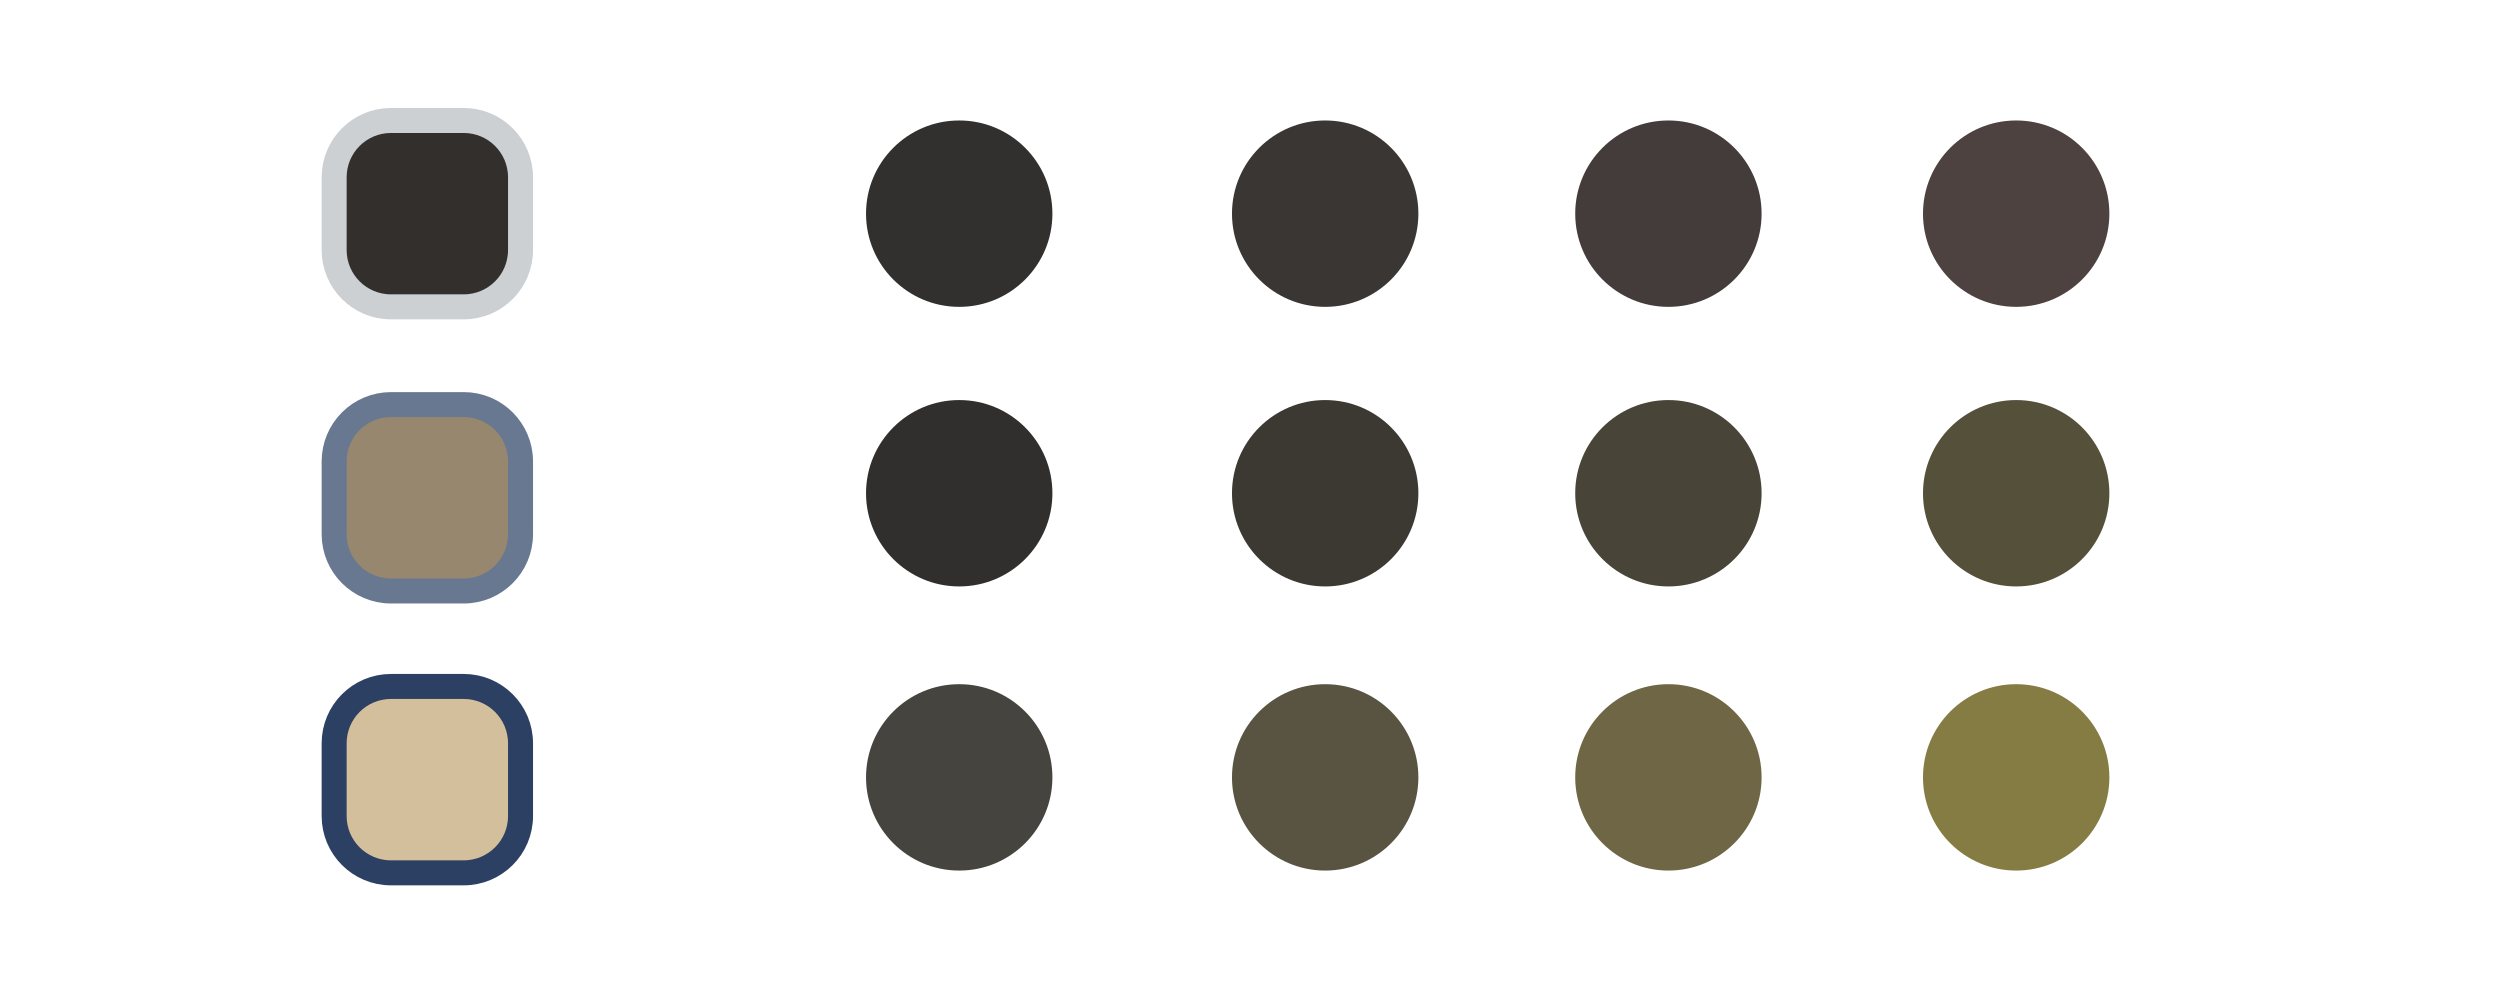
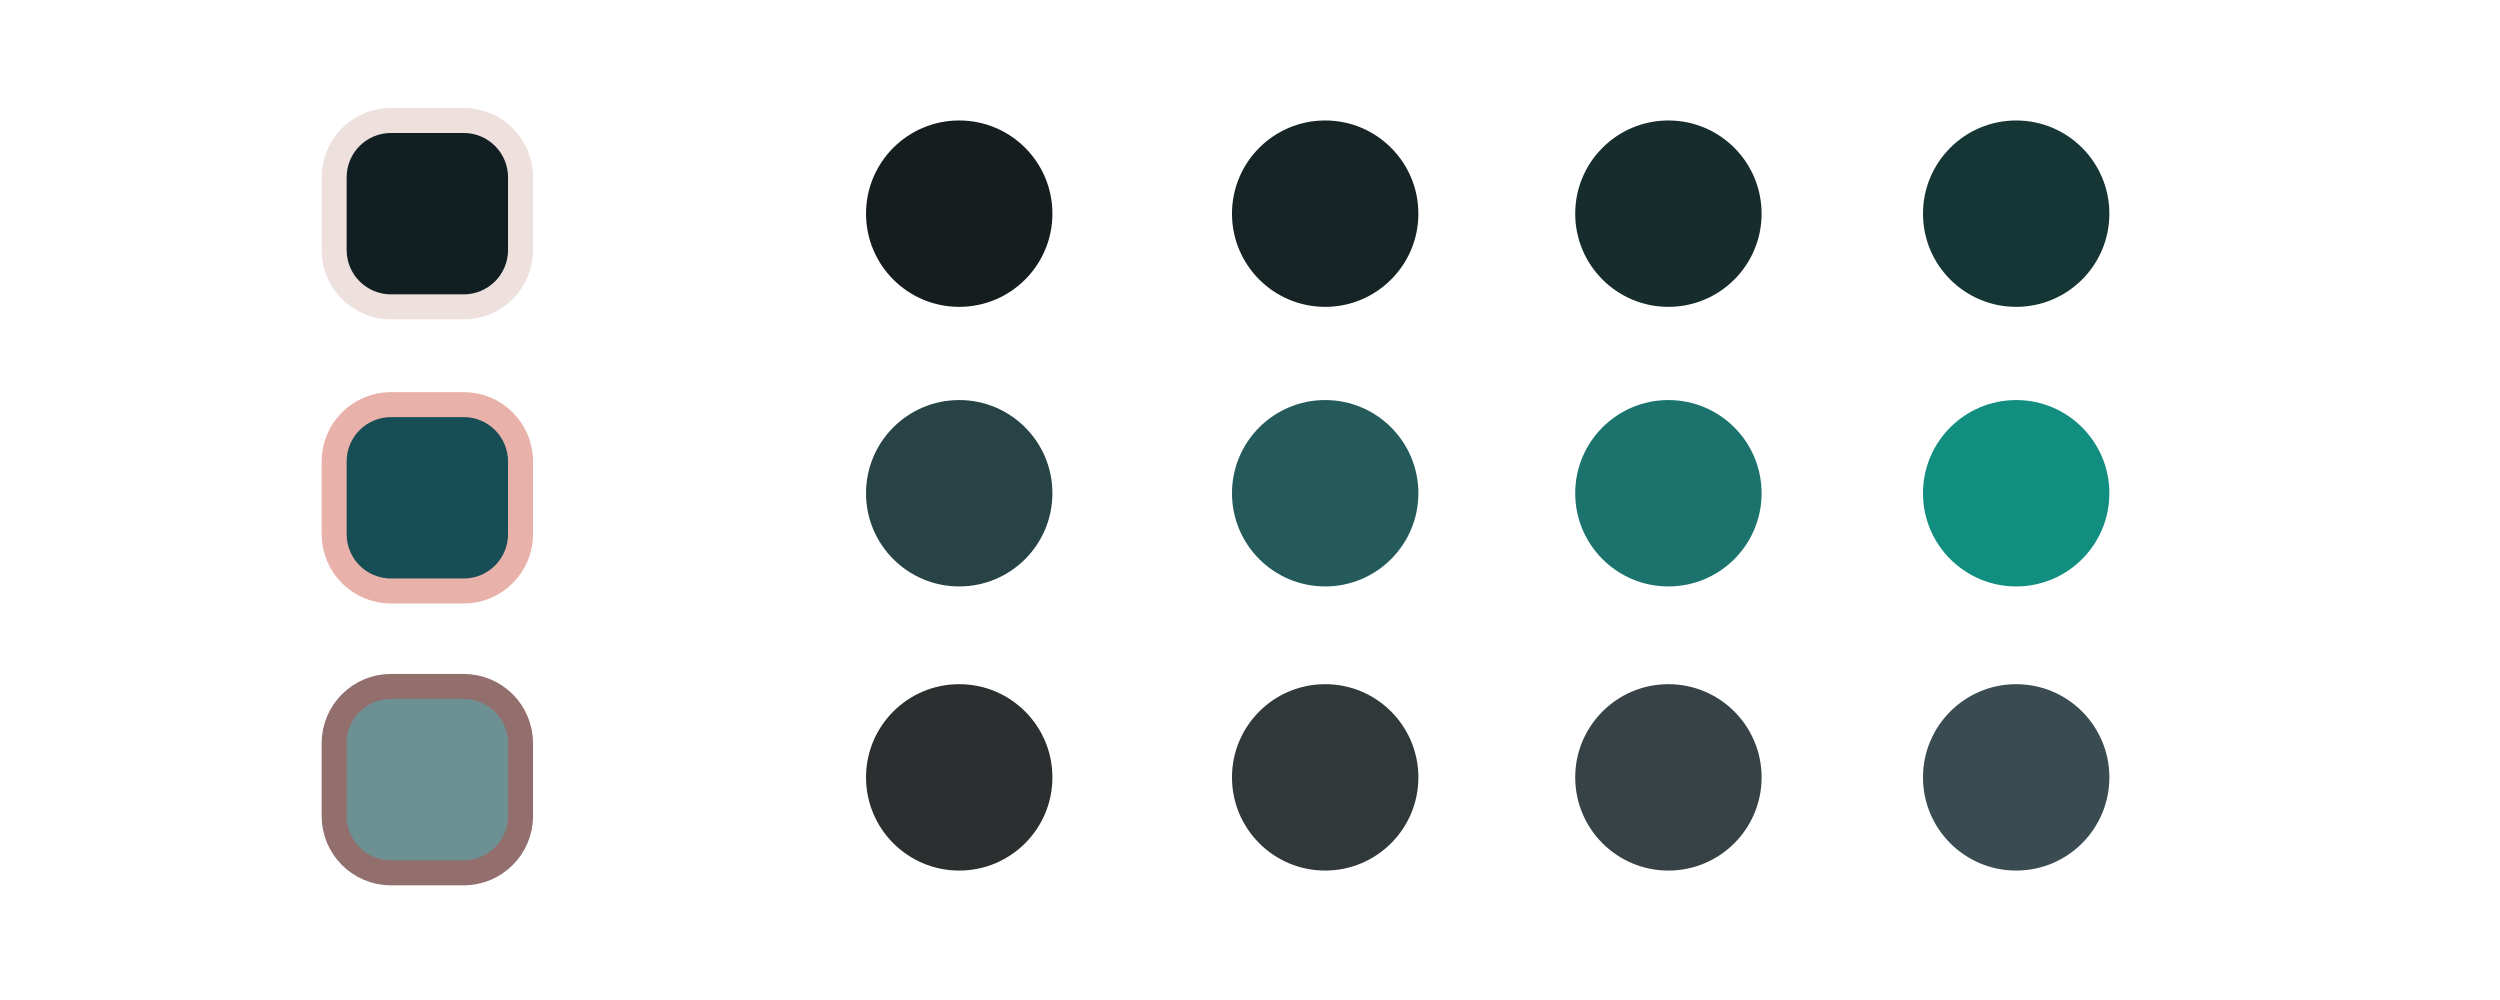
<svg xmlns="http://www.w3.org/2000/svg" width="1000" height="400" viewBox="0 0 264.583 105.833" version="1.1" id="svg1">
  <defs id="defs1" />
  <g id="layer1">
-     <rect style="fill:#332F2C;fill-opacity:1;stroke:#CCD0D3;stroke-width:2.646;stroke-linecap:round;stroke-linejoin:round;stroke-dasharray:none;stroke-opacity:1;paint-order:fill markers stroke" id="rect1" width="19.726" height="19.726" x="35.363" y="12.75" ry="6.014" />
-     <rect style="fill:#97876F;fill-opacity:1;stroke:#687890;stroke-width:2.646;stroke-linecap:round;stroke-linejoin:round;stroke-dasharray:none;stroke-opacity:1;paint-order:fill markers stroke" id="rect2" width="19.726" height="19.726" x="35.363" y="42.82" ry="6.014" />
-     <rect style="fill:#D4BF9D;fill-opacity:1;stroke:#2B4062;stroke-width:2.646;stroke-linecap:round;stroke-linejoin:round;stroke-dasharray:none;stroke-opacity:1;paint-order:fill markers stroke" id="rect3" width="19.726" height="19.726" x="35.363" y="72.65" ry="6.014" />
-     <rect style="fill:#32302E;fill-opacity:1;stroke:none;stroke-width:2.646;stroke-linecap:round;stroke-linejoin:round;stroke-dasharray:none;stroke-opacity:1;paint-order:fill markers stroke" id="rect4" width="19.726" height="19.726" x="91.654" y="12.75" ry="9.863" />
-     <rect style="fill:#3A3634;fill-opacity:1;stroke:none;stroke-width:2.646;stroke-linecap:round;stroke-linejoin:round;stroke-dasharray:none;stroke-opacity:1;paint-order:fill markers stroke" id="rect5" width="19.726" height="19.726" x="130.385" y="12.75" ry="9.863" />
-     <rect style="fill:#443C3A;fill-opacity:1;stroke:none;stroke-width:2.646;stroke-linecap:round;stroke-linejoin:round;stroke-dasharray:none;stroke-opacity:1;paint-order:fill markers stroke" id="rect6" width="19.726" height="19.726" x="166.71" y="12.75" ry="9.863" />
-     <rect style="fill:#4D423F;fill-opacity:1;stroke:none;stroke-width:2.646;stroke-linecap:round;stroke-linejoin:round;stroke-dasharray:none;stroke-opacity:1;paint-order:fill markers stroke" id="rect7" width="19.726" height="19.726" x="203.516" y="12.75" ry="9.863" />
-     <rect style="fill:#302F2D;fill-opacity:1;stroke:none;stroke-width:2.646;stroke-linecap:round;stroke-linejoin:round;stroke-dasharray:none;stroke-opacity:1;paint-order:fill markers stroke" id="rect8" width="19.726" height="19.726" x="91.654" y="42.339" ry="9.863" />
-     <rect style="fill:#3C3932;fill-opacity:1;stroke:none;stroke-width:2.646;stroke-linecap:round;stroke-linejoin:round;stroke-dasharray:none;stroke-opacity:1;paint-order:fill markers stroke" id="rect9" width="19.726" height="19.726" x="130.385" y="42.339" ry="9.863" />
-     <rect style="fill:#484437;fill-opacity:1;stroke:none;stroke-width:2.646;stroke-linecap:round;stroke-linejoin:round;stroke-dasharray:none;stroke-opacity:1;paint-order:fill markers stroke" id="rect10" width="19.726" height="19.726" x="166.71" y="42.339" ry="9.863" />
-     <rect style="fill:#54503A;fill-opacity:1;stroke:none;stroke-width:2.646;stroke-linecap:round;stroke-linejoin:round;stroke-dasharray:none;stroke-opacity:1;paint-order:fill markers stroke" id="rect11" width="19.726" height="19.726" x="203.516" y="42.339" ry="9.863" />
-     <rect style="fill:#46443E;fill-opacity:1;stroke:none;stroke-width:2.646;stroke-linecap:round;stroke-linejoin:round;stroke-dasharray:none;stroke-opacity:1;paint-order:fill markers stroke" id="rect12" width="19.726" height="19.726" x="91.654" y="72.409" ry="9.863" />
-     <rect style="fill:#595342;fill-opacity:1;stroke:none;stroke-width:2.646;stroke-linecap:round;stroke-linejoin:round;stroke-dasharray:none;stroke-opacity:1;paint-order:fill markers stroke" id="rect13" width="19.726" height="19.726" x="130.385" y="72.409" ry="9.863" />
-     <rect style="fill:#6E6644;fill-opacity:1;stroke:none;stroke-width:2.646;stroke-linecap:round;stroke-linejoin:round;stroke-dasharray:none;stroke-opacity:1;paint-order:fill markers stroke" id="rect14" width="19.726" height="19.726" x="166.71" y="72.409" ry="9.863" />
-     <rect style="fill:#857C44;fill-opacity:1;stroke:none;stroke-width:2.646;stroke-linecap:round;stroke-linejoin:round;stroke-dasharray:none;stroke-opacity:1;paint-order:fill markers stroke" id="rect15" width="19.726" height="19.726" x="203.516" y="72.409" ry="9.863" />
+     <rect style="fill:#121F22;fill-opacity:1;stroke:#EDE0DD;stroke-width:2.646;stroke-linecap:round;stroke-linejoin:round;stroke-dasharray:none;stroke-opacity:1;paint-order:fill markers stroke" id="rect1" width="19.726" height="19.726" x="35.363" y="12.75" ry="6.014" />
+     <rect style="fill:#174D55;fill-opacity:1;stroke:#E8B2AA;stroke-width:2.646;stroke-linecap:round;stroke-linejoin:round;stroke-dasharray:none;stroke-opacity:1;paint-order:fill markers stroke" id="rect2" width="19.726" height="19.726" x="35.363" y="42.82" ry="6.014" />
+     <rect style="fill:#6D9192;fill-opacity:1;stroke:#926E6D;stroke-width:2.646;stroke-linecap:round;stroke-linejoin:round;stroke-dasharray:none;stroke-opacity:1;paint-order:fill markers stroke" id="rect3" width="19.726" height="19.726" x="35.363" y="72.65" ry="6.014" />
+     <rect style="fill:#161D1E;fill-opacity:1;stroke:none;stroke-width:2.646;stroke-linecap:round;stroke-linejoin:round;stroke-dasharray:none;stroke-opacity:1;paint-order:fill markers stroke" id="rect4" width="19.726" height="19.726" x="91.654" y="12.75" ry="9.863" />
+     <rect style="fill:#172425;fill-opacity:1;stroke:none;stroke-width:2.646;stroke-linecap:round;stroke-linejoin:round;stroke-dasharray:none;stroke-opacity:1;paint-order:fill markers stroke" id="rect5" width="19.726" height="19.726" x="130.385" y="12.75" ry="9.863" />
+     <rect style="fill:#172D2D;fill-opacity:1;stroke:none;stroke-width:2.646;stroke-linecap:round;stroke-linejoin:round;stroke-dasharray:none;stroke-opacity:1;paint-order:fill markers stroke" id="rect6" width="19.726" height="19.726" x="166.71" y="12.75" ry="9.863" />
+     <rect style="fill:#163635;fill-opacity:1;stroke:none;stroke-width:2.646;stroke-linecap:round;stroke-linejoin:round;stroke-dasharray:none;stroke-opacity:1;paint-order:fill markers stroke" id="rect7" width="19.726" height="19.726" x="203.516" y="12.75" ry="9.863" />
+     <rect style="fill:#284345;fill-opacity:1;stroke:none;stroke-width:2.646;stroke-linecap:round;stroke-linejoin:round;stroke-dasharray:none;stroke-opacity:1;paint-order:fill markers stroke" id="rect8" width="19.726" height="19.726" x="91.654" y="42.339" ry="9.863" />
+     <rect style="fill:#245A5A;fill-opacity:1;stroke:none;stroke-width:2.646;stroke-linecap:round;stroke-linejoin:round;stroke-dasharray:none;stroke-opacity:1;paint-order:fill markers stroke" id="rect9" width="19.726" height="19.726" x="130.385" y="42.339" ry="9.863" />
+     <rect style="fill:#1C736E;fill-opacity:1;stroke:none;stroke-width:2.646;stroke-linecap:round;stroke-linejoin:round;stroke-dasharray:none;stroke-opacity:1;paint-order:fill markers stroke" id="rect10" width="19.726" height="19.726" x="166.71" y="42.339" ry="9.863" />
+     <rect style="fill:#128E80;fill-opacity:1;stroke:none;stroke-width:2.646;stroke-linecap:round;stroke-linejoin:round;stroke-dasharray:none;stroke-opacity:1;paint-order:fill markers stroke" id="rect11" width="19.726" height="19.726" x="203.516" y="42.339" ry="9.863" />
+     <rect style="fill:#2C2F2F;fill-opacity:1;stroke:none;stroke-width:2.646;stroke-linecap:round;stroke-linejoin:round;stroke-dasharray:none;stroke-opacity:1;paint-order:fill markers stroke" id="rect12" width="19.726" height="19.726" x="91.654" y="72.409" ry="9.863" />
+     <rect style="fill:#31383A;fill-opacity:1;stroke:none;stroke-width:2.646;stroke-linecap:round;stroke-linejoin:round;stroke-dasharray:none;stroke-opacity:1;paint-order:fill markers stroke" id="rect13" width="19.726" height="19.726" x="130.385" y="72.409" ry="9.863" />
+     <rect style="fill:#364245;fill-opacity:1;stroke:none;stroke-width:2.646;stroke-linecap:round;stroke-linejoin:round;stroke-dasharray:none;stroke-opacity:1;paint-order:fill markers stroke" id="rect14" width="19.726" height="19.726" x="166.71" y="72.409" ry="9.863" />
+     <rect style="fill:#3A4B51;fill-opacity:1;stroke:none;stroke-width:2.646;stroke-linecap:round;stroke-linejoin:round;stroke-dasharray:none;stroke-opacity:1;paint-order:fill markers stroke" id="rect15" width="19.726" height="19.726" x="203.516" y="72.409" ry="9.863" />
  </g>
</svg>
